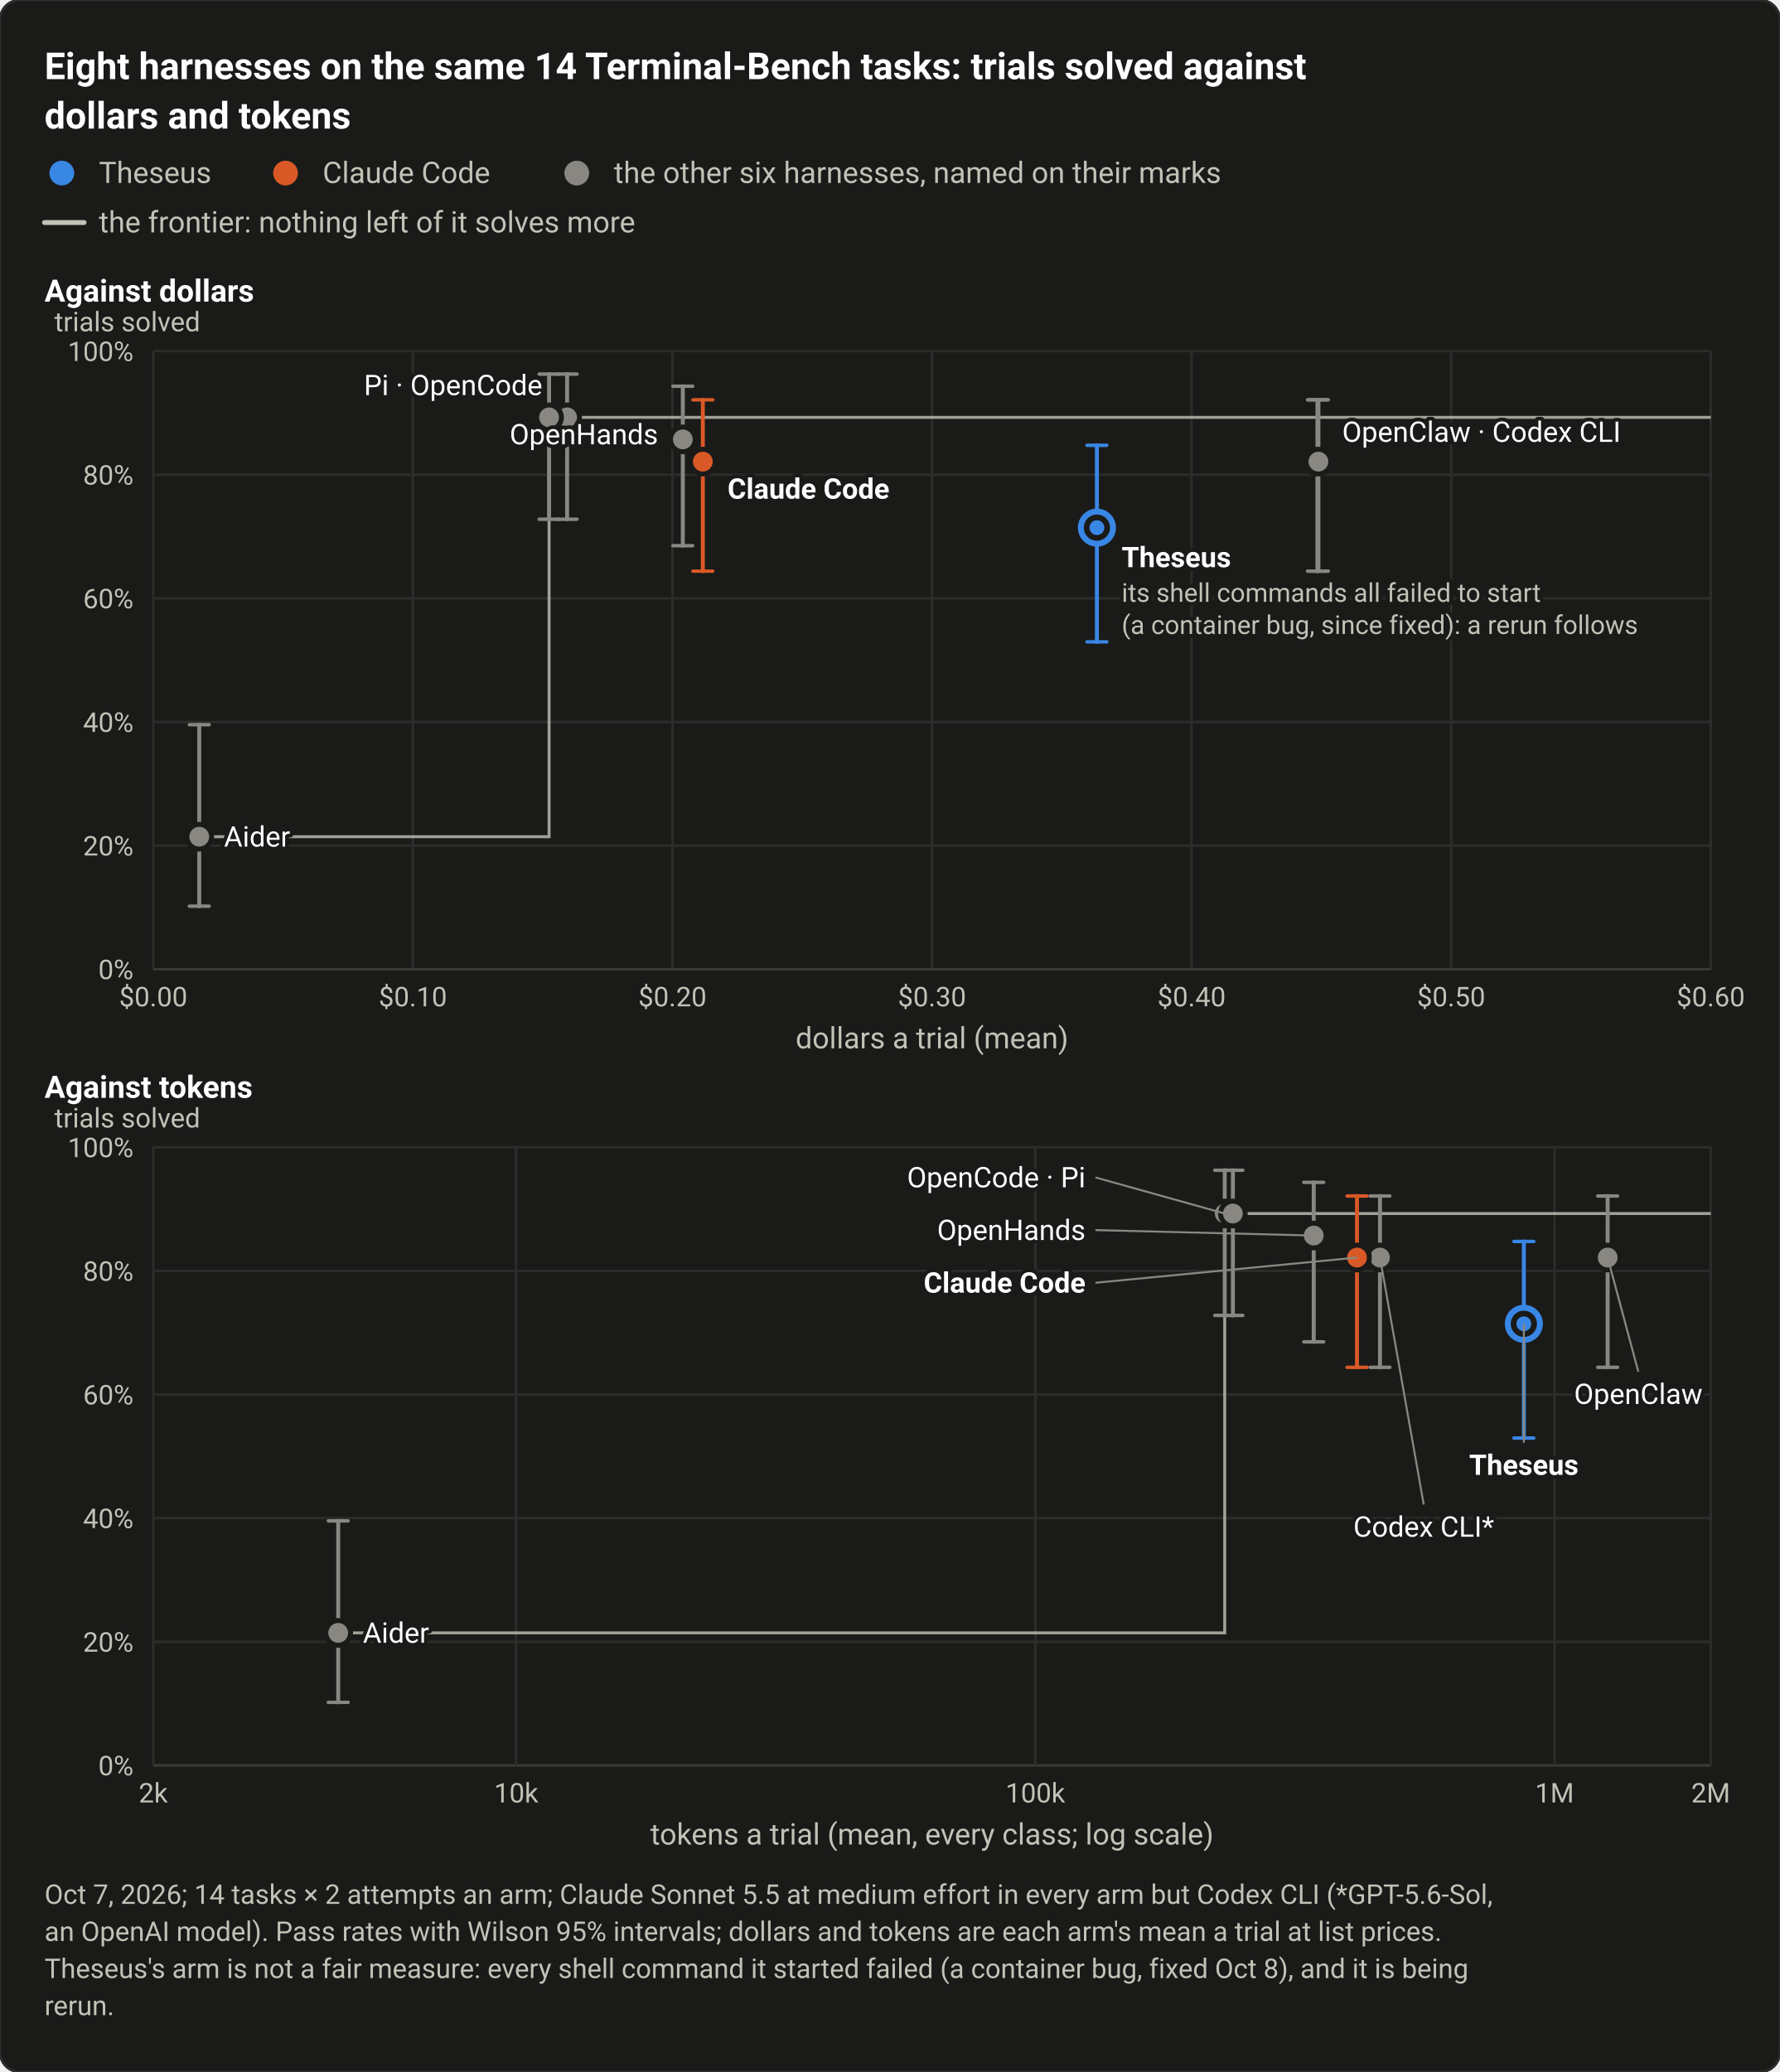
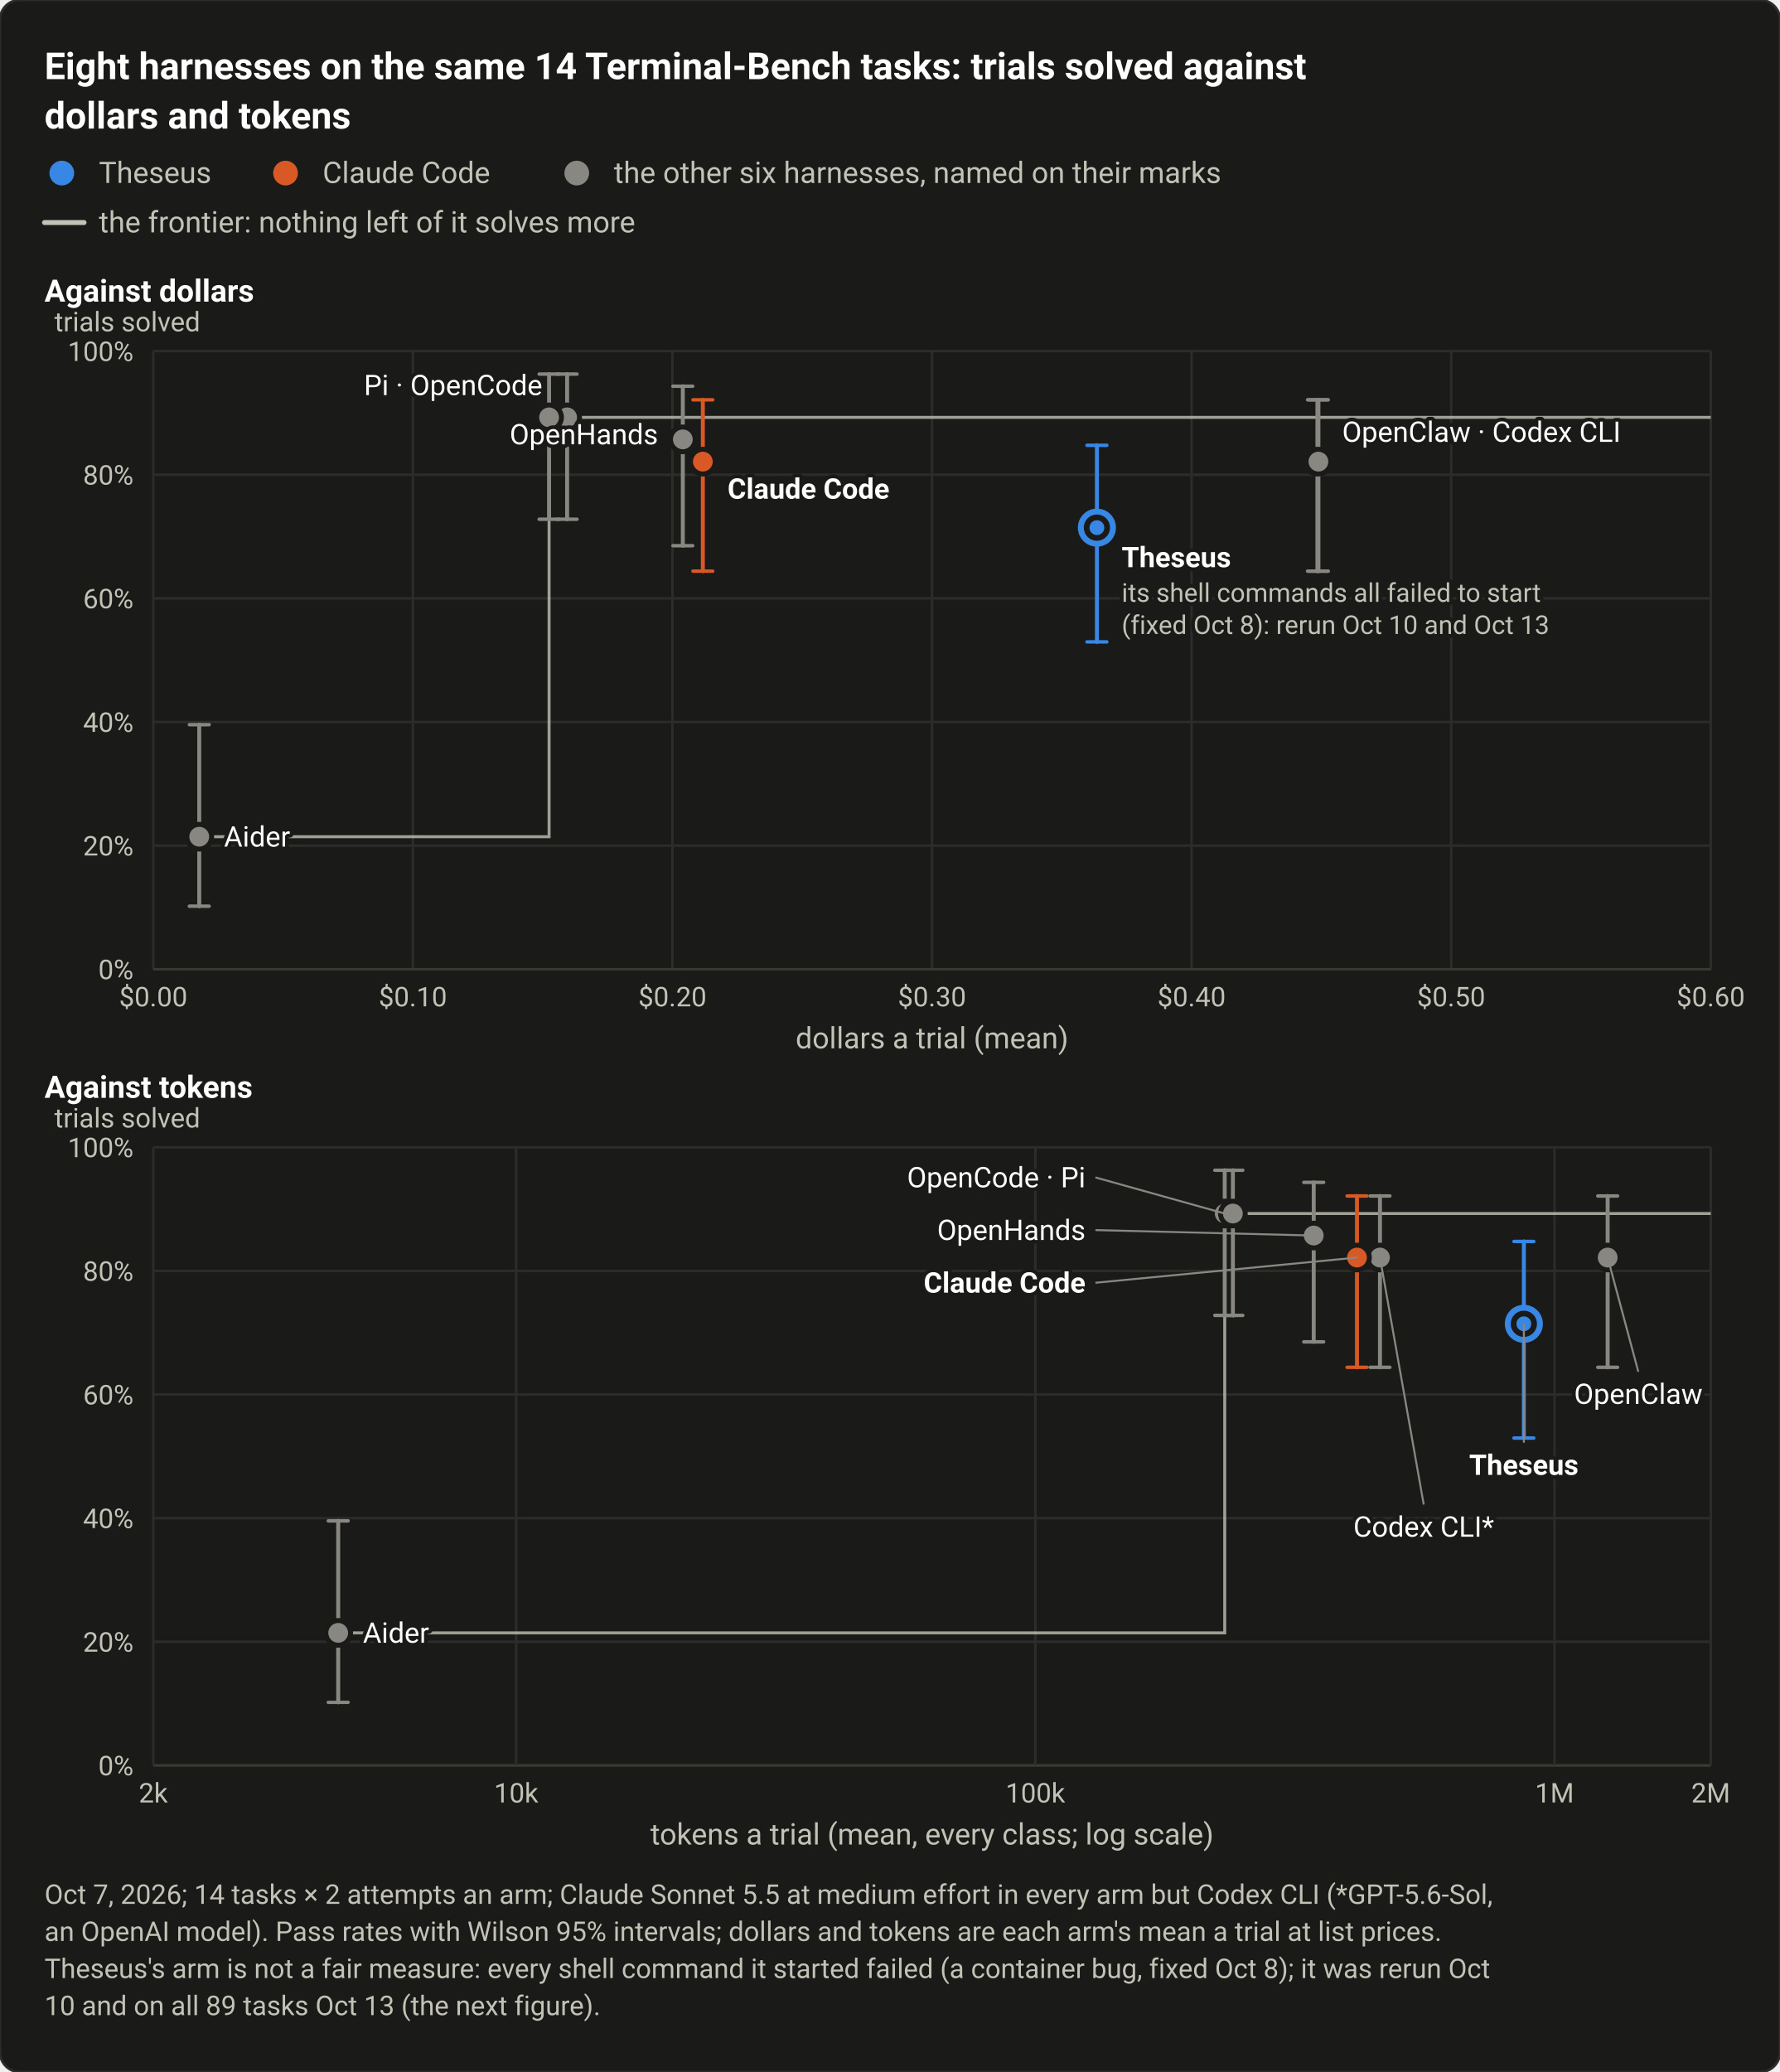
<svg xmlns="http://www.w3.org/2000/svg" width="720" height="838" viewBox="0 0 720 838" role="img" aria-labelledby="t-frontier t-frontier-d" font-family="system-ui, -apple-system, 'Segoe UI', Roboto, Helvetica, Arial, sans-serif">
  <rect width="720" height="838" rx="8" fill="#1a1a19" stroke="#2c2c2a" />
  <text x="18.0" y="32.0" font-size="15" fill="#ffffff" font-weight="600">Eight harnesses on the same 14 Terminal-Bench tasks: trials solved against</text>
  <text x="18.0" y="52.0" font-size="15" fill="#ffffff" font-weight="600">dollars and tokens</text>
  <circle cx="25.0" cy="70.0" r="5" fill="#3987e5" />
  <text x="40.0" y="74.0" font-size="12" fill="#c3c2b7">Theseus</text>
  <circle cx="115.5" cy="70.0" r="5" fill="#d95926" />
  <text x="130.5" y="74.0" font-size="12" fill="#c3c2b7">Claude Code</text>
  <circle cx="233.3" cy="70.0" r="5" fill="#898781" />
  <text x="248.3" y="74.0" font-size="12" fill="#c3c2b7">the other six harnesses, named on their marks</text>
  <line x1="18.0" y1="90.0" x2="34.0" y2="90.0" stroke="#c3c2b7" stroke-width="2" stroke-linecap="round" />
  <text x="40.0" y="94.0" font-size="12" fill="#c3c2b7">the frontier: nothing left of it solves more</text>
  <text x="18.0" y="122.0" font-size="12.5" fill="#ffffff" font-weight="600">Against dollars</text>
  <line x1="62.0" y1="392.0" x2="692.0" y2="392.0" stroke="#2c2c2a" stroke-width="1" />
  <text x="54.0" y="396.0" font-size="11" fill="#c3c2b7" text-anchor="end" style="font-variant-numeric: tabular-nums">0%</text>
  <line x1="62.0" y1="342.0" x2="692.0" y2="342.0" stroke="#2c2c2a" stroke-width="1" />
  <text x="54.0" y="346.0" font-size="11" fill="#c3c2b7" text-anchor="end" style="font-variant-numeric: tabular-nums">20%</text>
  <line x1="62.0" y1="292.0" x2="692.0" y2="292.0" stroke="#2c2c2a" stroke-width="1" />
  <text x="54.0" y="296.0" font-size="11" fill="#c3c2b7" text-anchor="end" style="font-variant-numeric: tabular-nums">40%</text>
  <line x1="62.0" y1="242.0" x2="692.0" y2="242.0" stroke="#2c2c2a" stroke-width="1" />
  <text x="54.0" y="246.0" font-size="11" fill="#c3c2b7" text-anchor="end" style="font-variant-numeric: tabular-nums">60%</text>
  <line x1="62.0" y1="192.0" x2="692.0" y2="192.0" stroke="#2c2c2a" stroke-width="1" />
  <text x="54.0" y="196.0" font-size="11" fill="#c3c2b7" text-anchor="end" style="font-variant-numeric: tabular-nums">80%</text>
  <line x1="62.0" y1="142.0" x2="692.0" y2="142.0" stroke="#2c2c2a" stroke-width="1" />
  <text x="54.0" y="146.0" font-size="11" fill="#c3c2b7" text-anchor="end" style="font-variant-numeric: tabular-nums">100%</text>
  <text x="22.0" y="134.0" font-size="11" fill="#c3c2b7">trials solved</text>
  <line x1="62.0" y1="142.0" x2="62.0" y2="392.0" stroke="#2c2c2a" stroke-width="1" />
  <line x1="167.0" y1="142.0" x2="167.0" y2="392.0" stroke="#2c2c2a" stroke-width="1" />
  <line x1="272.0" y1="142.0" x2="272.0" y2="392.0" stroke="#2c2c2a" stroke-width="1" />
  <line x1="377.0" y1="142.0" x2="377.0" y2="392.0" stroke="#2c2c2a" stroke-width="1" />
  <line x1="482.0" y1="142.0" x2="482.0" y2="392.0" stroke="#2c2c2a" stroke-width="1" />
  <line x1="587.0" y1="142.0" x2="587.0" y2="392.0" stroke="#2c2c2a" stroke-width="1" />
  <line x1="692.0" y1="142.0" x2="692.0" y2="392.0" stroke="#2c2c2a" stroke-width="1" />
  <line x1="62.0" y1="392.0" x2="692.0" y2="392.0" stroke="#383835" stroke-width="1" />
  <text x="62.0" y="407.0" font-size="11" fill="#c3c2b7" text-anchor="middle" style="font-variant-numeric: tabular-nums">$0.00</text>
  <text x="167.0" y="407.0" font-size="11" fill="#c3c2b7" text-anchor="middle" style="font-variant-numeric: tabular-nums">$0.10</text>
  <text x="272.0" y="407.0" font-size="11" fill="#c3c2b7" text-anchor="middle" style="font-variant-numeric: tabular-nums">$0.20</text>
  <text x="377.0" y="407.0" font-size="11" fill="#c3c2b7" text-anchor="middle" style="font-variant-numeric: tabular-nums">$0.30</text>
  <text x="482.0" y="407.0" font-size="11" fill="#c3c2b7" text-anchor="middle" style="font-variant-numeric: tabular-nums">$0.40</text>
  <text x="587.0" y="407.0" font-size="11" fill="#c3c2b7" text-anchor="middle" style="font-variant-numeric: tabular-nums">$0.50</text>
  <text x="692.0" y="407.0" font-size="11" fill="#c3c2b7" text-anchor="middle" style="font-variant-numeric: tabular-nums">$0.60</text>
  <text x="377.0" y="424.0" font-size="12" fill="#c3c2b7" text-anchor="middle">dollars a trial (mean)</text>
  <path d="M80.6,338.4H222.1V168.8H692.0" fill="none" stroke="#c3c2b7" stroke-width="1.2" stroke-opacity="0.8" />
  <g>
    <line x1="229.4" y1="210.0" x2="229.4" y2="151.3" stroke="#898781" stroke-width="1.6" stroke-linecap="round" />
    <line x1="225.4" y1="210.0" x2="233.4" y2="210.0" stroke="#898781" stroke-width="1.4" stroke-linecap="round" />
    <line x1="225.4" y1="151.3" x2="233.4" y2="151.3" stroke="#898781" stroke-width="1.4" stroke-linecap="round" />
    <circle cx="229.4" cy="168.8" r="12" fill="transparent" />
    <circle cx="229.4" cy="168.8" r="5" fill="#898781" stroke="#1a1a19" stroke-width="2" />
  </g>
  <g>
    <line x1="276.2" y1="220.7" x2="276.2" y2="156.2" stroke="#898781" stroke-width="1.6" stroke-linecap="round" />
    <line x1="272.2" y1="220.7" x2="280.2" y2="220.7" stroke="#898781" stroke-width="1.4" stroke-linecap="round" />
    <line x1="272.2" y1="156.2" x2="280.2" y2="156.2" stroke="#898781" stroke-width="1.4" stroke-linecap="round" />
    <circle cx="276.2" cy="177.7" r="12" fill="transparent" />
    <circle cx="276.2" cy="177.7" r="5" fill="#898781" stroke="#1a1a19" stroke-width="2" />
  </g>
  <g>
    <line x1="532.9" y1="231.0" x2="532.9" y2="161.7" stroke="#898781" stroke-width="1.6" stroke-linecap="round" />
    <line x1="528.9" y1="231.0" x2="536.9" y2="231.0" stroke="#898781" stroke-width="1.4" stroke-linecap="round" />
    <line x1="528.9" y1="161.7" x2="536.9" y2="161.7" stroke="#898781" stroke-width="1.4" stroke-linecap="round" />
    <circle cx="532.9" cy="186.7" r="12" fill="transparent" />
    <circle cx="532.9" cy="186.7" r="5" fill="#898781" stroke="#1a1a19" stroke-width="2" />
  </g>
  <g>
    <line x1="533.3" y1="231.0" x2="533.3" y2="161.7" stroke="#898781" stroke-width="1.6" stroke-linecap="round" />
    <line x1="529.3" y1="231.0" x2="537.3" y2="231.0" stroke="#898781" stroke-width="1.4" stroke-linecap="round" />
    <line x1="529.3" y1="161.7" x2="537.3" y2="161.7" stroke="#898781" stroke-width="1.4" stroke-linecap="round" />
    <circle cx="533.3" cy="186.7" r="12" fill="transparent" />
    <circle cx="533.3" cy="186.7" r="5" fill="#898781" stroke="#1a1a19" stroke-width="2" />
  </g>
  <g>
    <line x1="80.6" y1="366.5" x2="80.6" y2="293.1" stroke="#898781" stroke-width="1.6" stroke-linecap="round" />
    <line x1="76.6" y1="366.5" x2="84.6" y2="366.5" stroke="#898781" stroke-width="1.4" stroke-linecap="round" />
    <line x1="76.6" y1="293.1" x2="84.6" y2="293.1" stroke="#898781" stroke-width="1.4" stroke-linecap="round" />
    <circle cx="80.6" cy="338.4" r="12" fill="transparent" />
    <circle cx="80.6" cy="338.4" r="5" fill="#898781" stroke="#1a1a19" stroke-width="2" />
  </g>
  <g>
    <line x1="222.1" y1="210.0" x2="222.1" y2="151.3" stroke="#898781" stroke-width="1.6" stroke-linecap="round" />
    <line x1="218.1" y1="210.0" x2="226.1" y2="210.0" stroke="#898781" stroke-width="1.4" stroke-linecap="round" />
    <line x1="218.1" y1="151.3" x2="226.1" y2="151.3" stroke="#898781" stroke-width="1.4" stroke-linecap="round" />
    <circle cx="222.1" cy="168.8" r="12" fill="transparent" />
    <circle cx="222.1" cy="168.8" r="5" fill="#898781" stroke="#1a1a19" stroke-width="2" />
  </g>
  <g>
    <line x1="284.3" y1="231.0" x2="284.3" y2="161.7" stroke="#d95926" stroke-width="1.6" stroke-linecap="round" />
    <line x1="280.3" y1="231.0" x2="288.3" y2="231.0" stroke="#d95926" stroke-width="1.4" stroke-linecap="round" />
    <line x1="280.3" y1="161.7" x2="288.3" y2="161.7" stroke="#d95926" stroke-width="1.4" stroke-linecap="round" />
    <circle cx="284.3" cy="186.7" r="12" fill="transparent" />
    <circle cx="284.3" cy="186.7" r="5" fill="#d95926" stroke="#1a1a19" stroke-width="2" />
  </g>
  <g>
    <line x1="443.7" y1="259.6" x2="443.7" y2="180.1" stroke="#3987e5" stroke-width="1.6" stroke-linecap="round" />
    <line x1="439.7" y1="259.6" x2="447.7" y2="259.6" stroke="#3987e5" stroke-width="1.4" stroke-linecap="round" />
    <line x1="439.7" y1="180.1" x2="447.7" y2="180.1" stroke="#3987e5" stroke-width="1.4" stroke-linecap="round" />
    <circle cx="443.7" cy="213.4" r="12" fill="transparent" />
    <circle cx="443.7" cy="213.4" r="6.5" fill="#1a1a19" stroke="#3987e5" stroke-width="2.4" />
    <circle cx="443.7" cy="213.4" r="3" fill="#3987e5" />
  </g>
  <text x="453.7" y="229.4" font-size="11.5" fill="#ffffff" stroke="#1a1a19" stroke-width="3" stroke-linejoin="round" paint-order="stroke" font-weight="600">Theseus</text>
  <text x="294.3" y="201.7" font-size="11.5" fill="#ffffff" stroke="#1a1a19" stroke-width="3" stroke-linejoin="round" paint-order="stroke" font-weight="600">Claude Code</text>
  <text x="219.4" y="159.8" font-size="11.5" fill="#ffffff" stroke="#1a1a19" stroke-width="3" stroke-linejoin="round" paint-order="stroke" text-anchor="end">Pi · OpenCode</text>
  <text x="266.2" y="179.7" font-size="11.5" fill="#ffffff" stroke="#1a1a19" stroke-width="3" stroke-linejoin="round" paint-order="stroke" text-anchor="end">OpenHands</text>
  <text x="542.9" y="178.7" font-size="11.5" fill="#ffffff" stroke="#1a1a19" stroke-width="3" stroke-linejoin="round" paint-order="stroke">OpenClaw · Codex CLI</text>
  <text x="90.6" y="342.4" font-size="11.5" fill="#ffffff" stroke="#1a1a19" stroke-width="3" stroke-linejoin="round" paint-order="stroke">Aider</text>
  <text x="453.7" y="243.4" font-size="10.5" fill="#c3c2b7" stroke="#1a1a19" stroke-width="3" stroke-linejoin="round" paint-order="stroke">its shell commands all failed to start</text>
-   <text x="453.7" y="256.4" font-size="10.5" fill="#c3c2b7" stroke="#1a1a19" stroke-width="3" stroke-linejoin="round" paint-order="stroke">(a container bug, since fixed): a rerun follows</text>
+   <text x="453.7" y="256.4" font-size="10.5" fill="#c3c2b7" stroke="#1a1a19" stroke-width="3" stroke-linejoin="round" paint-order="stroke">(fixed Oct 8): rerun Oct 10 and Oct 13</text>
  <text x="18.0" y="444.0" font-size="12.5" fill="#ffffff" font-weight="600">Against tokens</text>
  <line x1="62.0" y1="714.0" x2="692.0" y2="714.0" stroke="#2c2c2a" stroke-width="1" />
  <text x="54.0" y="718.0" font-size="11" fill="#c3c2b7" text-anchor="end" style="font-variant-numeric: tabular-nums">0%</text>
  <line x1="62.0" y1="664.0" x2="692.0" y2="664.0" stroke="#2c2c2a" stroke-width="1" />
  <text x="54.0" y="668.0" font-size="11" fill="#c3c2b7" text-anchor="end" style="font-variant-numeric: tabular-nums">20%</text>
  <line x1="62.0" y1="614.0" x2="692.0" y2="614.0" stroke="#2c2c2a" stroke-width="1" />
  <text x="54.0" y="618.0" font-size="11" fill="#c3c2b7" text-anchor="end" style="font-variant-numeric: tabular-nums">40%</text>
  <line x1="62.0" y1="564.0" x2="692.0" y2="564.0" stroke="#2c2c2a" stroke-width="1" />
  <text x="54.0" y="568.0" font-size="11" fill="#c3c2b7" text-anchor="end" style="font-variant-numeric: tabular-nums">60%</text>
  <line x1="62.0" y1="514.0" x2="692.0" y2="514.0" stroke="#2c2c2a" stroke-width="1" />
  <text x="54.0" y="518.0" font-size="11" fill="#c3c2b7" text-anchor="end" style="font-variant-numeric: tabular-nums">80%</text>
  <line x1="62.0" y1="464.0" x2="692.0" y2="464.0" stroke="#2c2c2a" stroke-width="1" />
  <text x="54.0" y="468.0" font-size="11" fill="#c3c2b7" text-anchor="end" style="font-variant-numeric: tabular-nums">100%</text>
  <text x="22.0" y="456.0" font-size="11" fill="#c3c2b7">trials solved</text>
  <line x1="62.0" y1="714.0" x2="692.0" y2="714.0" stroke="#383835" stroke-width="1" />
  <line x1="62.0" y1="464.0" x2="62.0" y2="714.0" stroke="#2c2c2a" stroke-width="1" />
  <text x="62.0" y="729.0" font-size="11" fill="#c3c2b7" text-anchor="middle" style="font-variant-numeric: tabular-nums">2k</text>
  <line x1="208.8" y1="464.0" x2="208.8" y2="714.0" stroke="#2c2c2a" stroke-width="1" />
  <text x="208.8" y="729.0" font-size="11" fill="#c3c2b7" text-anchor="middle" style="font-variant-numeric: tabular-nums">10k</text>
  <line x1="418.8" y1="464.0" x2="418.8" y2="714.0" stroke="#2c2c2a" stroke-width="1" />
  <text x="418.8" y="729.0" font-size="11" fill="#c3c2b7" text-anchor="middle" style="font-variant-numeric: tabular-nums">100k</text>
  <line x1="628.8" y1="464.0" x2="628.8" y2="714.0" stroke="#2c2c2a" stroke-width="1" />
  <text x="628.8" y="729.0" font-size="11" fill="#c3c2b7" text-anchor="middle" style="font-variant-numeric: tabular-nums">1M</text>
  <line x1="692.0" y1="464.0" x2="692.0" y2="714.0" stroke="#2c2c2a" stroke-width="1" />
  <text x="692.0" y="729.0" font-size="11" fill="#c3c2b7" text-anchor="middle" style="font-variant-numeric: tabular-nums">2M</text>
  <text x="377.0" y="746.0" font-size="12" fill="#c3c2b7" text-anchor="middle">tokens a trial (mean, every class; log scale)</text>
  <path d="M136.8,660.4H495.4V490.8H692.0" fill="none" stroke="#c3c2b7" stroke-width="1.2" stroke-opacity="0.8" />
  <g>
    <line x1="495.4" y1="532.0" x2="495.4" y2="473.3" stroke="#898781" stroke-width="1.6" stroke-linecap="round" />
    <line x1="491.4" y1="532.0" x2="499.4" y2="532.0" stroke="#898781" stroke-width="1.4" stroke-linecap="round" />
    <line x1="491.4" y1="473.3" x2="499.4" y2="473.3" stroke="#898781" stroke-width="1.4" stroke-linecap="round" />
    <circle cx="495.4" cy="490.8" r="12" fill="transparent" />
    <circle cx="495.4" cy="490.8" r="5" fill="#898781" stroke="#1a1a19" stroke-width="2" />
  </g>
  <g>
    <line x1="531.4" y1="542.7" x2="531.4" y2="478.2" stroke="#898781" stroke-width="1.6" stroke-linecap="round" />
    <line x1="527.4" y1="542.7" x2="535.4" y2="542.7" stroke="#898781" stroke-width="1.4" stroke-linecap="round" />
    <line x1="527.4" y1="478.2" x2="535.4" y2="478.2" stroke="#898781" stroke-width="1.4" stroke-linecap="round" />
    <circle cx="531.4" cy="499.7" r="12" fill="transparent" />
    <circle cx="531.4" cy="499.7" r="5" fill="#898781" stroke="#1a1a19" stroke-width="2" />
  </g>
  <g>
    <line x1="650.3" y1="553.0" x2="650.3" y2="483.7" stroke="#898781" stroke-width="1.6" stroke-linecap="round" />
    <line x1="646.3" y1="553.0" x2="654.3" y2="553.0" stroke="#898781" stroke-width="1.4" stroke-linecap="round" />
    <line x1="646.3" y1="483.7" x2="654.3" y2="483.7" stroke="#898781" stroke-width="1.4" stroke-linecap="round" />
    <circle cx="650.3" cy="508.6" r="12" fill="transparent" />
    <circle cx="650.3" cy="508.6" r="5" fill="#898781" stroke="#1a1a19" stroke-width="2" />
  </g>
  <g>
    <line x1="558.2" y1="553.0" x2="558.2" y2="483.7" stroke="#898781" stroke-width="1.6" stroke-linecap="round" />
    <line x1="554.2" y1="553.0" x2="562.2" y2="553.0" stroke="#898781" stroke-width="1.4" stroke-linecap="round" />
    <line x1="554.2" y1="483.7" x2="562.2" y2="483.7" stroke="#898781" stroke-width="1.4" stroke-linecap="round" />
    <circle cx="558.2" cy="508.6" r="12" fill="transparent" />
    <circle cx="558.2" cy="508.6" r="5" fill="#898781" stroke="#1a1a19" stroke-width="2" />
  </g>
  <g>
    <line x1="136.8" y1="688.5" x2="136.8" y2="615.1" stroke="#898781" stroke-width="1.6" stroke-linecap="round" />
    <line x1="132.8" y1="688.5" x2="140.8" y2="688.5" stroke="#898781" stroke-width="1.4" stroke-linecap="round" />
    <line x1="132.8" y1="615.1" x2="140.8" y2="615.1" stroke="#898781" stroke-width="1.4" stroke-linecap="round" />
    <circle cx="136.8" cy="660.4" r="12" fill="transparent" />
    <circle cx="136.8" cy="660.4" r="5" fill="#898781" stroke="#1a1a19" stroke-width="2" />
  </g>
  <g>
    <line x1="498.7" y1="532.0" x2="498.7" y2="473.3" stroke="#898781" stroke-width="1.6" stroke-linecap="round" />
    <line x1="494.7" y1="532.0" x2="502.7" y2="532.0" stroke="#898781" stroke-width="1.4" stroke-linecap="round" />
    <line x1="494.7" y1="473.3" x2="502.7" y2="473.3" stroke="#898781" stroke-width="1.4" stroke-linecap="round" />
    <circle cx="498.7" cy="490.8" r="12" fill="transparent" />
    <circle cx="498.7" cy="490.8" r="5" fill="#898781" stroke="#1a1a19" stroke-width="2" />
  </g>
  <g>
    <line x1="548.9" y1="553.0" x2="548.9" y2="483.7" stroke="#d95926" stroke-width="1.6" stroke-linecap="round" />
    <line x1="544.9" y1="553.0" x2="552.9" y2="553.0" stroke="#d95926" stroke-width="1.4" stroke-linecap="round" />
    <line x1="544.9" y1="483.7" x2="552.9" y2="483.7" stroke="#d95926" stroke-width="1.4" stroke-linecap="round" />
    <circle cx="548.9" cy="508.6" r="12" fill="transparent" />
    <circle cx="548.9" cy="508.6" r="5" fill="#d95926" stroke="#1a1a19" stroke-width="2" />
  </g>
  <g>
    <line x1="616.4" y1="581.6" x2="616.4" y2="502.1" stroke="#3987e5" stroke-width="1.6" stroke-linecap="round" />
    <line x1="612.4" y1="581.6" x2="620.4" y2="581.6" stroke="#3987e5" stroke-width="1.4" stroke-linecap="round" />
    <line x1="612.4" y1="502.1" x2="620.4" y2="502.1" stroke="#3987e5" stroke-width="1.4" stroke-linecap="round" />
    <circle cx="616.4" cy="535.4" r="12" fill="transparent" />
    <circle cx="616.4" cy="535.4" r="6.5" fill="#1a1a19" stroke="#3987e5" stroke-width="2.4" />
    <circle cx="616.4" cy="535.4" r="3" fill="#3987e5" />
  </g>
  <line x1="616.4" y1="583.5" x2="616.4" y2="535.4" stroke="#898781" stroke-width="0.8" />
  <text x="616.4" y="596.5" font-size="11.5" fill="#ffffff" stroke="#1a1a19" stroke-width="3" stroke-linejoin="round" paint-order="stroke" text-anchor="middle" font-weight="600">Theseus</text>
  <line x1="443.1" y1="518.8" x2="548.9" y2="508.6" stroke="#898781" stroke-width="0.8" />
  <text x="439.1" y="522.8" font-size="11.5" fill="#ffffff" stroke="#1a1a19" stroke-width="3" stroke-linejoin="round" paint-order="stroke" text-anchor="end" font-weight="600">Claude Code</text>
  <line x1="443.1" y1="476.2" x2="495.4" y2="490.8" stroke="#898781" stroke-width="0.8" />
  <text x="439.1" y="480.2" font-size="11.5" fill="#ffffff" stroke="#1a1a19" stroke-width="3" stroke-linejoin="round" paint-order="stroke" text-anchor="end">OpenCode · Pi</text>
  <line x1="443.1" y1="497.5" x2="531.4" y2="499.7" stroke="#898781" stroke-width="0.8" />
  <text x="439.1" y="501.5" font-size="11.5" fill="#ffffff" stroke="#1a1a19" stroke-width="3" stroke-linejoin="round" paint-order="stroke" text-anchor="end">OpenHands</text>
  <line x1="662.7" y1="554.8" x2="650.3" y2="508.6" stroke="#898781" stroke-width="0.8" />
  <text x="662.7" y="567.8" font-size="11.5" fill="#ffffff" stroke="#1a1a19" stroke-width="3" stroke-linejoin="round" paint-order="stroke" text-anchor="middle">OpenClaw</text>
  <line x1="575.9" y1="608.5" x2="558.2" y2="508.6" stroke="#898781" stroke-width="0.8" />
  <text x="575.9" y="621.5" font-size="11.5" fill="#ffffff" stroke="#1a1a19" stroke-width="3" stroke-linejoin="round" paint-order="stroke" text-anchor="middle">Codex CLI*</text>
  <text x="146.8" y="664.4" font-size="11.5" fill="#ffffff" stroke="#1a1a19" stroke-width="3" stroke-linejoin="round" paint-order="stroke">Aider</text>
  <text x="18.0" y="770.0" font-size="11" fill="#c3c2b7">Oct 7, 2026; 14 tasks × 2 attempts an arm; Claude Sonnet 5.5 at medium effort in every arm but Codex CLI (*GPT-5.6-Sol,</text>
  <text x="18.0" y="785.0" font-size="11" fill="#c3c2b7">an OpenAI model). Pass rates with Wilson 95% intervals; dollars and tokens are each arm's mean a trial at list prices.</text>
-   <text x="18.0" y="800.0" font-size="11" fill="#c3c2b7">Theseus's arm is not a fair measure: every shell command it started failed (a container bug, fixed Oct 8), and it is being</text>
-   <text x="18.0" y="815.0" font-size="11" fill="#c3c2b7">rerun.</text>
+   <text x="18.0" y="800.0" font-size="11" fill="#c3c2b7">Theseus's arm is not a fair measure: every shell command it started failed (a container bug, fixed Oct 8); it was rerun Oct</text>
+   <text x="18.0" y="815.0" font-size="11" fill="#c3c2b7">10 and on all 89 tasks Oct 13 (the next figure).</text>
</svg>
